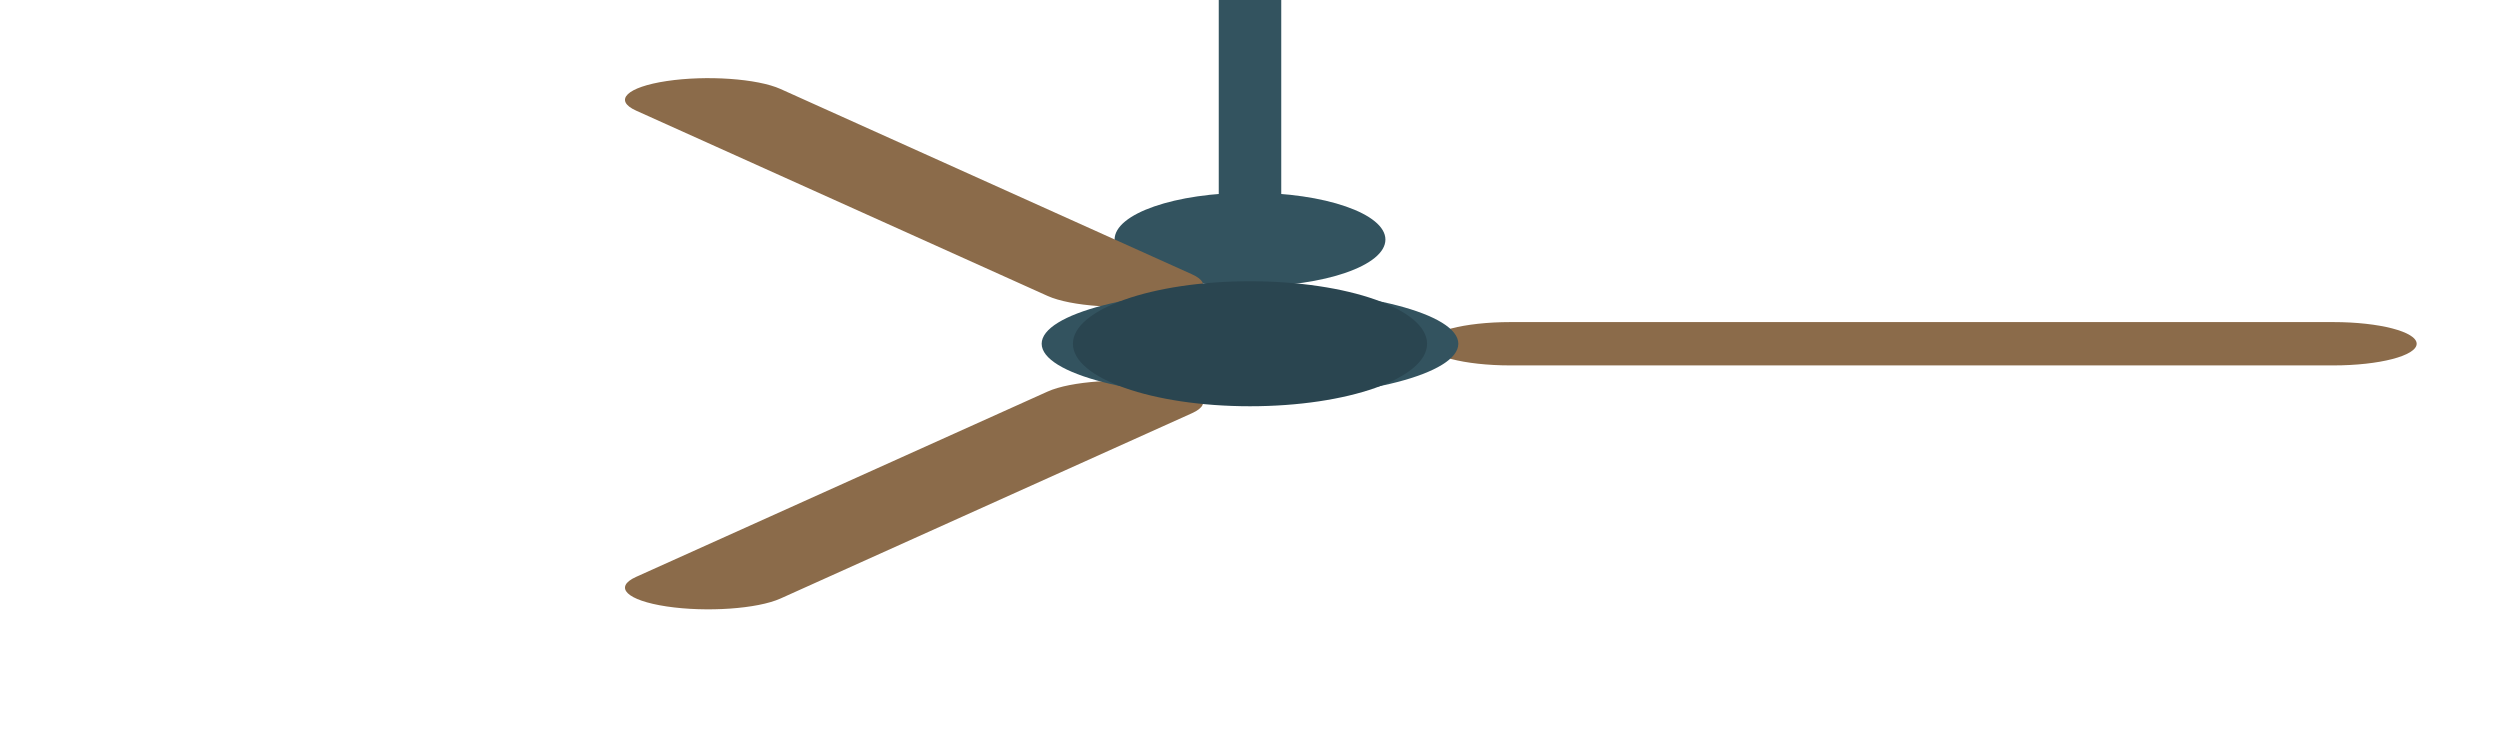
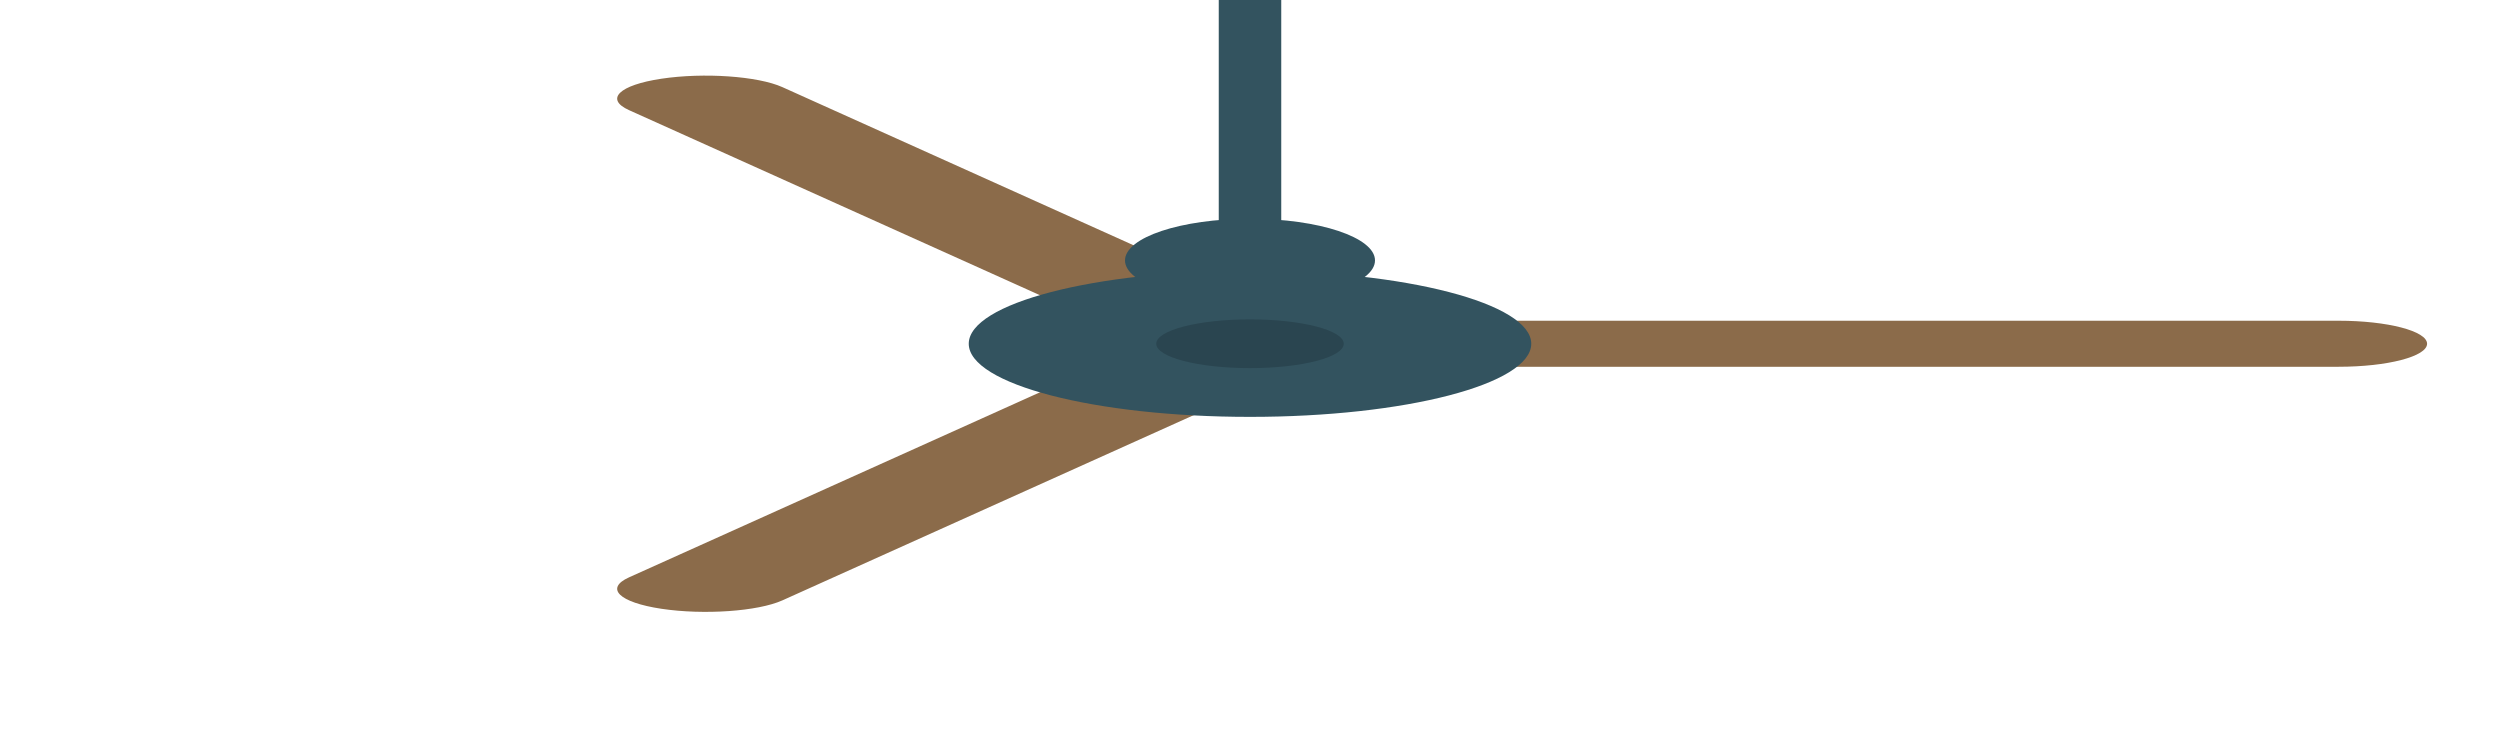
<svg xmlns="http://www.w3.org/2000/svg" viewBox="-240 -80 480 140" fill="none" stroke="none">
-   <rect x="-6" y="-80" width="12" height="46" fill="#33535F" />
-   <ellipse cx="0" cy="-34" rx="26" ry="9" fill="#33535F" />
+   <rect x="-6" y="-80" width="12" height="52" fill="#33535F" />
  <g transform="translate(0 -14) scale(1 0.26)">
-     <g data-motion="spin" style="animation-range: entry 0% exit 100%; transform-origin: 0px 0px">
-       <rect x="34" y="-16" width="190" height="32" rx="16" fill="#8B6B4A" />
-       <rect x="34" y="-16" width="190" height="32" rx="16" fill="#8B6B4A" transform="rotate(120)" />
-       <rect x="34" y="-16" width="190" height="32" rx="16" fill="#8B6B4A" transform="rotate(240)" />
-       <circle cx="0" cy="0" r="40" fill="#33535F" />
+     <g data-loop="spin">
+       <circle cx="0" cy="0" r="230" fill="none" />
+       <rect x="30" y="-17" width="196" height="34" rx="17" fill="#8B6B4A" />
+       <rect x="30" y="-17" width="196" height="34" rx="17" fill="#8B6B4A" transform="rotate(120)" />
+       <rect x="30" y="-17" width="196" height="34" rx="17" fill="#8B6B4A" transform="rotate(240)" />
    </g>
+     <circle cx="0" cy="0" r="54" fill="#33535F" />
+     <circle cx="0" cy="0" r="18" fill="#2A4550" />
  </g>
-   <ellipse cx="0" cy="-14" rx="34" ry="12" fill="#2A4550" />
+   <ellipse cx="0" cy="-30" rx="24" ry="8" fill="#33535F" />
</svg>
